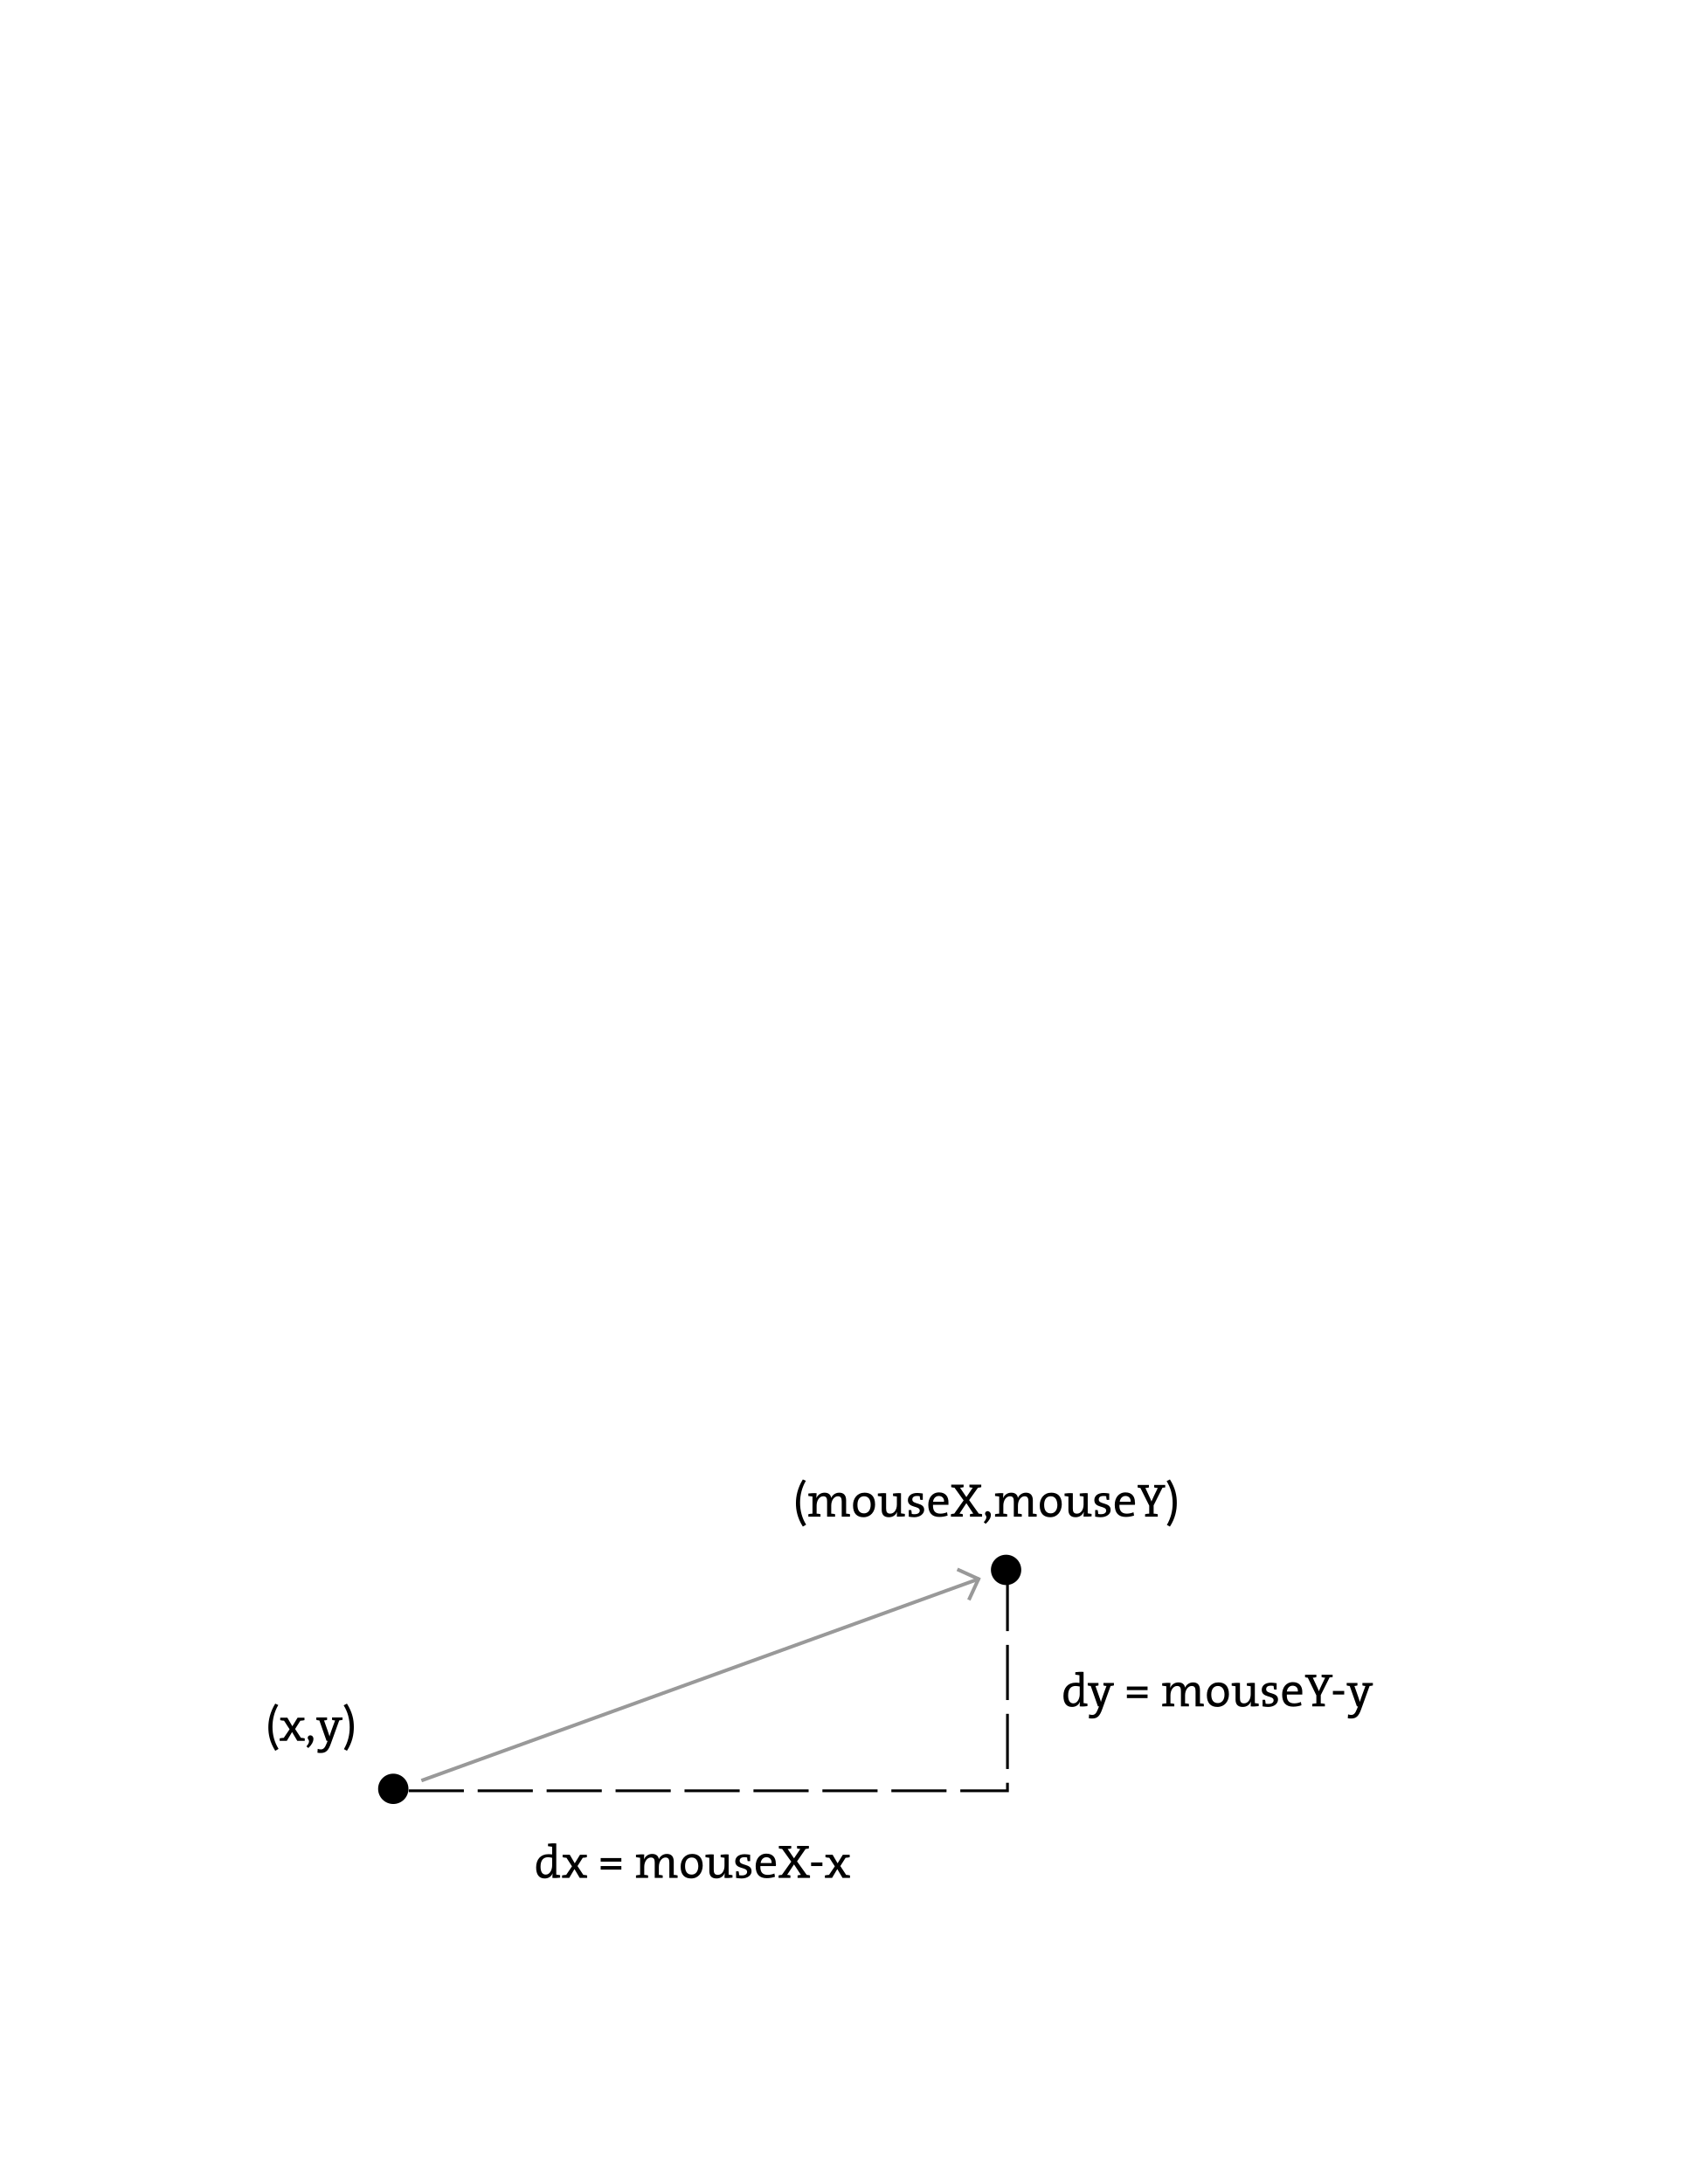
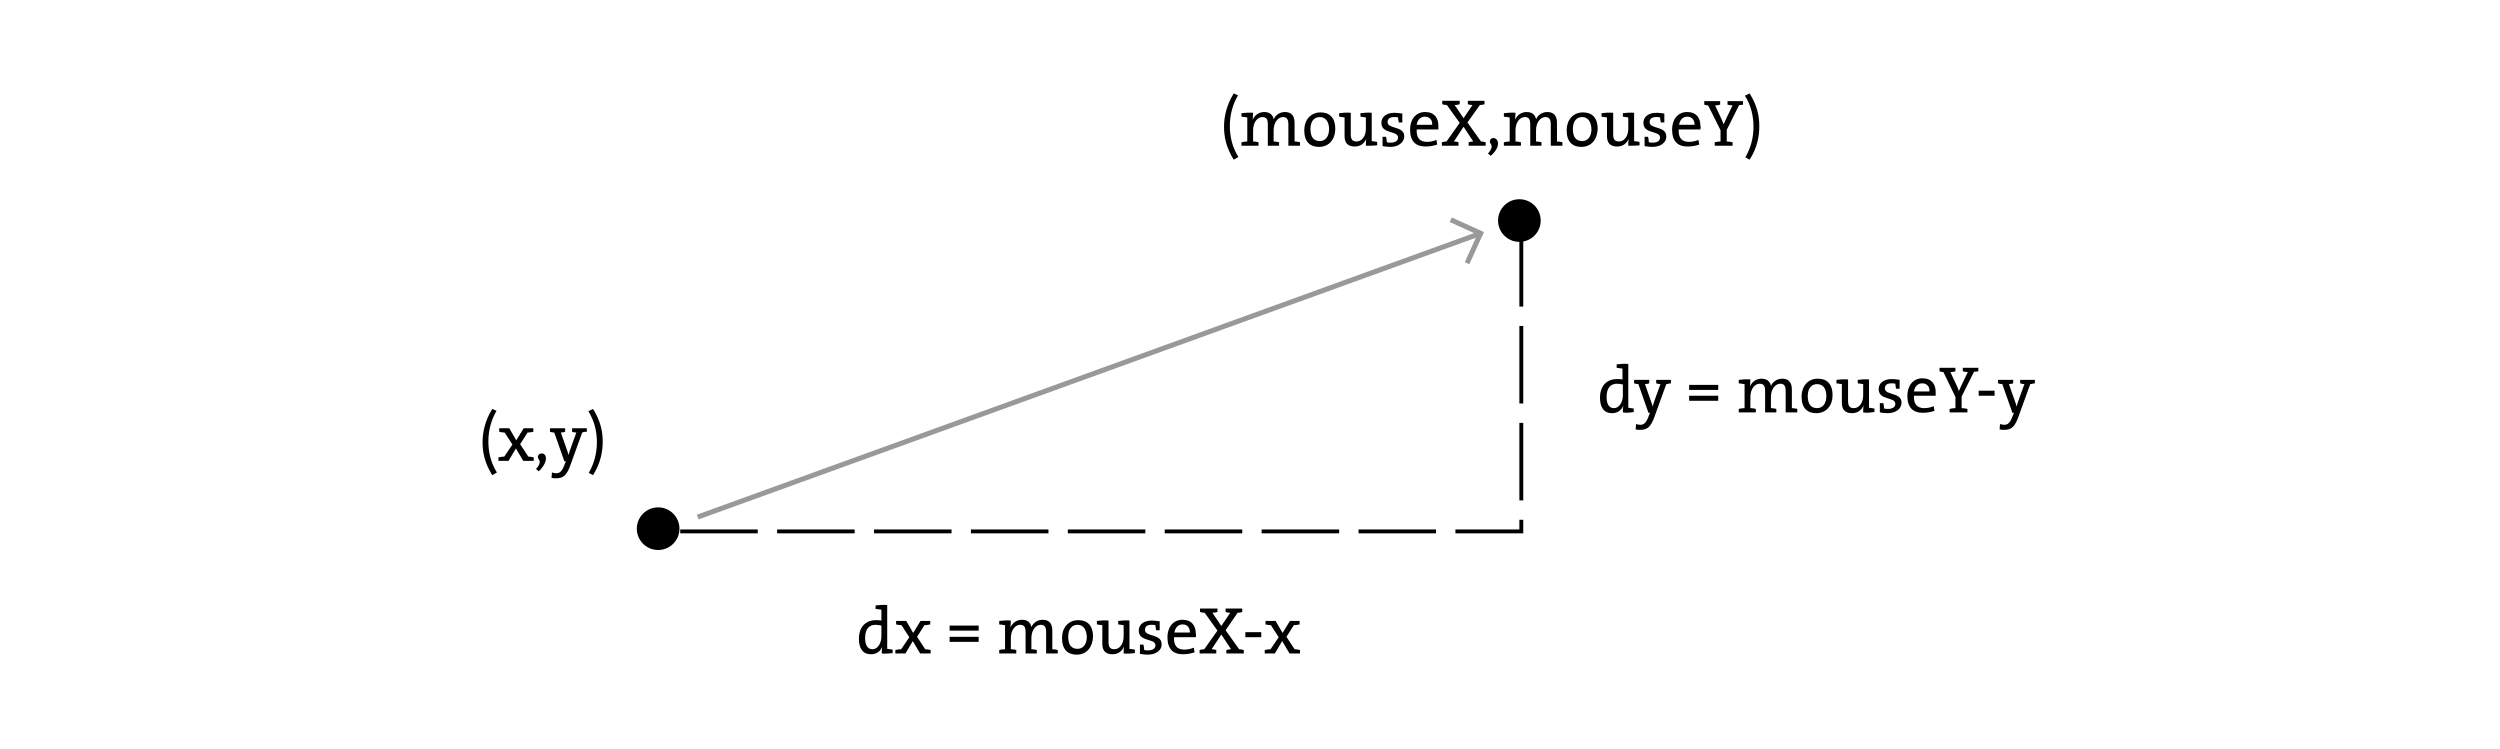
- <svg xmlns="http://www.w3.org/2000/svg" version="1.1" id="Layer_1" x="0px" y="0px" viewBox="0 0 612 792" enable-background="new 0 0 612 792" xml:space="preserve">
-   <line fill="none" stroke="#999999" stroke-width="1.3" x1="152.8" y1="645.7" x2="355.1" y2="572.5" />
-   <polyline fill="none" stroke="#999999" stroke-width="1.3" points="347.1,569.1 354.8,572.6 351.3,580.2 " />
-   <circle cx="142.6" cy="648.7" r="5.5" />
-   <circle cx="364.8" cy="569.3" r="5.5" />
+ <svg xmlns="http://www.w3.org/2000/svg" version="1.1" id="Layer_1" x="0px" y="0px" viewBox="-16.5 299.5 645 193" enable-background="new -16.5 299.5 645 193" xml:space="preserve">
+   <line fill="none" stroke="#999999" stroke-width="1.3" x1="163.5" y1="432.9" x2="365.8" y2="359.6" />
+   <polyline fill="none" stroke="#999999" stroke-width="1.3" points="357.8,356.2 365.5,359.7 362,367.4 " />
+   <circle cx="153.3" cy="435.9" r="5.5" />
+   <circle cx="375.5" cy="356.4" r="5.5" />
  <g enable-background="new    ">
-     <path d="M291.1,553.6c-2-3.2-2.5-6-2.5-8.5c0-2.5,0.6-5.5,2.5-8.6l1.1,0.5c-1.4,2.4-2.1,5.1-2.1,7.9c0,2.9,0.7,5.6,2.2,8   L291.1,553.6z" />
-     <path d="M305.2,550v-5.5c0-1.2-0.3-1.9-1.4-1.9c-1.2,0-2.4,1.3-2.4,3.4v2.9c0.5,0,1,0.1,1.4,0.2v0.9h-2.9v-5.5   c0-1.1-0.2-1.9-1.4-1.9c-1.3,0-2.4,1.4-2.4,3.4v2.9c0.5,0,1,0.1,1.4,0.2v0.9h-4.4v-0.9c0.4-0.1,1-0.2,1.5-0.2v-6.2   c-0.4-0.1-1-0.1-1.5-0.2v-0.9c0.9-0.1,2.1-0.2,3-0.1c0,0.5-0.1,1.3-0.1,1.8l0,0c0.5-1.2,1.6-2,3-2c1.8,0,2.3,1.2,2.4,1.9   c0.3-0.8,1.3-1.9,2.9-1.9c1.6,0,2.5,0.9,2.5,2.8v4.8c0.5,0,1,0.1,1.4,0.2v0.9H305.2z" />
-     <path d="M313.1,550.2c-2.3,0-3.8-1.3-3.8-4.3c0-2.6,1.6-4.6,4.2-4.6c2.2,0,3.8,1.2,3.8,4.3C317.3,548.2,315.7,550.2,313.1,550.2z    M313.3,542.6c-1.3,0-2.4,0.9-2.4,3.1c0,2,0.8,3.1,2.4,3.1c1.3,0,2.4-1,2.4-3.1C315.7,543.7,314.8,542.6,313.3,542.6z" />
-     <path d="M325.2,550c0-0.5,0-1.3,0.1-1.8h0c-0.5,1.2-1.5,2-3,2c-2,0-2.6-1.2-2.6-2.7v-4.8c-0.4-0.1-1-0.1-1.4-0.2v-0.9   c0.8-0.1,2-0.2,3-0.1v5.5c0,1.2,0.3,1.9,1.5,1.9c1.4,0,2.4-1.4,2.4-3.3v-2.9c-0.4-0.1-0.9-0.1-1.4-0.2v-0.9c0.8-0.1,2-0.2,2.9-0.1   v7.3c0.4,0.1,1,0.1,1.4,0.2v0.9C327.3,550,326.2,550,325.2,550z" />
-     <path d="M331.5,550.2c-0.7,0-1.4-0.1-2-0.2v-2.4h0.9c0.1,0.4,0.2,0.9,0.2,1.4c0.3,0.1,0.7,0.1,1,0.1c1.2,0,1.9-0.5,1.9-1.3   c0-1.9-4.3-0.8-4.3-3.8c0-1.5,1.2-2.6,3.4-2.6c0.6,0,1.3,0.1,2,0.2v2.3h-0.9c-0.1-0.4-0.2-0.9-0.2-1.3c-0.3-0.1-0.6-0.1-1-0.1   c-1.2,0-1.7,0.5-1.7,1.3c0,1.9,4.3,0.9,4.3,3.7C335.1,548.9,333.7,550.2,331.5,550.2z" />
-     <path d="M343.9,545.7h-5.6c-0.1,2.2,0.8,3.2,2.7,3.2c0.8,0,1.7-0.2,2.4-0.5l0.2,1.2c-0.9,0.3-1.9,0.5-3,0.5c-2.6,0-4-1.4-4-4.4   c0-2.5,1.4-4.5,3.9-4.5c2.4,0,3.4,1.6,3.4,3.5C343.9,545,343.9,545.3,343.9,545.7z M340.4,542.5c-1.1,0-1.9,0.8-2.1,2.1h4   C342.4,543.3,341.6,542.5,340.4,542.5z" />
-     <path d="M351.7,550v-0.9c0.4-0.1,0.8-0.2,1.2-0.2l-2.5-3.8l-2.5,3.8c0.4,0,0.9,0.1,1.2,0.2v0.9h-4.3v-0.9c0.4-0.1,0.8-0.2,1.2-0.2   l3.4-4.8l-3.3-4.6c-0.4,0-0.8-0.1-1.2-0.2v-0.9h4.5v0.9c-0.4,0.1-0.8,0.2-1.3,0.2l2.3,3.4l2.3-3.4c-0.4,0-0.9-0.1-1.2-0.2v-0.9h4.3   v0.9c-0.4,0.1-0.8,0.2-1.2,0.2l-3.2,4.5l3.5,4.9c0.4,0,0.8,0.1,1.2,0.2v0.9H351.7z" />
-     <path d="M357.4,552.6l-0.7-0.6c1.1-1.2,1.1-2,0.7-2.5c-0.5-0.6-0.1-1.5,0.7-1.5C359.5,548.1,360.1,550.2,357.4,552.6z" />
-     <path d="M372.9,550v-5.5c0-1.2-0.3-1.9-1.4-1.9c-1.2,0-2.4,1.3-2.4,3.4v2.9c0.5,0,1,0.1,1.4,0.2v0.9h-2.9v-5.5   c0-1.1-0.2-1.9-1.4-1.9c-1.3,0-2.4,1.4-2.4,3.4v2.9c0.5,0,1,0.1,1.4,0.2v0.9h-4.4v-0.9c0.4-0.1,1-0.2,1.5-0.2v-6.2   c-0.4-0.1-1-0.1-1.5-0.2v-0.9c0.9-0.1,2.1-0.2,3-0.1c0,0.5-0.1,1.3-0.1,1.8l0,0c0.5-1.2,1.6-2,3-2c1.8,0,2.3,1.2,2.4,1.9   c0.3-0.8,1.3-1.9,2.9-1.9c1.6,0,2.5,0.9,2.5,2.8v4.8c0.5,0,1,0.1,1.4,0.2v0.9H372.9z" />
-     <path d="M380.8,550.2c-2.3,0-3.8-1.3-3.8-4.3c0-2.6,1.6-4.6,4.2-4.6c2.2,0,3.8,1.2,3.8,4.3C384.9,548.2,383.4,550.2,380.8,550.2z    M381,542.6c-1.3,0-2.4,0.9-2.4,3.1c0,2,0.8,3.1,2.4,3.1c1.3,0,2.4-1,2.4-3.1C383.3,543.7,382.5,542.6,381,542.6z" />
-     <path d="M392.9,550c0-0.5,0-1.3,0.1-1.8h0c-0.5,1.2-1.5,2-3,2c-2,0-2.6-1.2-2.6-2.7v-4.8c-0.4-0.1-1-0.1-1.4-0.2v-0.9   c0.8-0.1,2-0.2,3-0.1v5.5c0,1.2,0.3,1.9,1.5,1.9c1.4,0,2.4-1.4,2.4-3.3v-2.9c-0.4-0.1-0.9-0.1-1.4-0.2v-0.9c0.8-0.1,2-0.2,2.9-0.1   v7.3c0.4,0.1,1,0.1,1.4,0.2v0.9C395,550,393.8,550,392.9,550z" />
-     <path d="M399.1,550.2c-0.7,0-1.4-0.1-2-0.2v-2.4h0.9c0.1,0.4,0.2,0.9,0.2,1.4c0.3,0.1,0.7,0.1,1,0.1c1.2,0,1.9-0.5,1.9-1.3   c0-1.9-4.3-0.8-4.3-3.8c0-1.5,1.2-2.6,3.4-2.6c0.6,0,1.3,0.1,2,0.2v2.3h-0.9c-0.1-0.4-0.2-0.9-0.2-1.3c-0.3-0.1-0.6-0.1-1-0.1   c-1.2,0-1.7,0.5-1.7,1.3c0,1.9,4.3,0.9,4.3,3.7C402.8,548.9,401.4,550.2,399.1,550.2z" />
-     <path d="M411.5,545.7h-5.6c-0.1,2.2,0.8,3.2,2.7,3.2c0.8,0,1.7-0.2,2.4-0.5l0.2,1.2c-0.9,0.3-1.9,0.5-3,0.5c-2.6,0-4-1.4-4-4.4   c0-2.5,1.4-4.5,3.9-4.5c2.4,0,3.4,1.6,3.4,3.5C411.6,545,411.6,545.3,411.5,545.7z M408.1,542.5c-1.1,0-1.9,0.8-2.1,2.1h4   C410,543.3,409.3,542.5,408.1,542.5z" />
-     <path d="M421.5,539.5l-3.2,6.4v3c0.5,0,1,0.1,1.5,0.2v0.9h-4.6v-0.9c0.4-0.1,1-0.2,1.5-0.2v-2.9l-3.2-6.4c-0.3,0-0.8-0.1-1-0.2   v-0.9h4.1v0.9c-0.4,0.1-0.8,0.2-1.3,0.2l1.4,3c0.3,0.6,0.6,1.3,0.8,1.9h0c0.3-0.7,0.6-1.4,0.9-2l1.4-2.9c-0.4,0-0.9-0.1-1.3-0.2   v-0.9h4v0.9C422.2,539.4,421.8,539.5,421.5,539.5z" />
-     <path d="M424.2,553.6l-1.1-0.6c1.4-2.4,2.1-5.1,2.1-7.9c0-2.9-0.7-5.6-2.2-8l1.2-0.6c2,3.2,2.5,5.9,2.5,8.5   C426.7,547.5,426.2,550.5,424.2,553.6z" />
+     <path d="M301.8,340.7c-2-3.2-2.5-6-2.5-8.5s0.6-5.5,2.5-8.6l1.1,0.5c-1.4,2.4-2.1,5.1-2.1,7.9c0,2.9,0.7,5.6,2.2,8L301.8,340.7z" />
+     <path d="M315.9,337.1v-5.5c0-1.2-0.3-1.9-1.4-1.9c-1.2,0-2.4,1.3-2.4,3.4v2.9c0.5,0,1,0.1,1.4,0.2v0.9h-2.9v-5.5   c0-1.1-0.2-1.9-1.4-1.9c-1.3,0-2.4,1.4-2.4,3.4v2.9c0.5,0,1,0.1,1.4,0.2v0.9h-4.4v-0.9c0.4-0.1,1-0.2,1.5-0.2v-6.2   c-0.4-0.1-1-0.1-1.5-0.2v-0.9c0.9-0.1,2.1-0.2,3-0.1c0,0.5-0.1,1.3-0.1,1.8l0,0c0.5-1.2,1.6-2,3-2c1.8,0,2.3,1.2,2.4,1.9   c0.3-0.8,1.3-1.9,2.9-1.9s2.5,0.9,2.5,2.8v4.8c0.5,0,1,0.1,1.4,0.2v0.9L315.9,337.1L315.9,337.1z" />
+     <path d="M323.8,337.4c-2.3,0-3.8-1.3-3.8-4.3c0-2.6,1.6-4.6,4.2-4.6c2.2,0,3.8,1.2,3.8,4.3C328,335.4,326.4,337.4,323.8,337.4z    M324,329.7c-1.3,0-2.4,0.9-2.4,3.1c0,2,0.8,3.1,2.4,3.1c1.3,0,2.4-1,2.4-3.1C326.4,330.9,325.5,329.7,324,329.7z" />
+     <path d="M335.9,337.1c0-0.5,0-1.3,0.1-1.8l0,0c-0.5,1.2-1.5,2-3,2c-2,0-2.6-1.2-2.6-2.7v-4.8c-0.4-0.1-1-0.1-1.4-0.2v-0.9   c0.8-0.1,2-0.2,3-0.1v5.5c0,1.2,0.3,1.9,1.5,1.9c1.4,0,2.4-1.4,2.4-3.3v-2.9c-0.4-0.1-0.9-0.1-1.4-0.2v-0.9c0.8-0.1,2-0.2,2.9-0.1   v7.3c0.4,0.1,1,0.1,1.4,0.2v0.9C338,337.1,336.9,337.1,335.9,337.1z" />
+     <path d="M342.2,337.4c-0.7,0-1.4-0.1-2-0.2v-2.4h0.9c0.1,0.4,0.2,0.9,0.2,1.4c0.3,0.1,0.7,0.1,1,0.1c1.2,0,1.9-0.5,1.9-1.3   c0-1.9-4.3-0.8-4.3-3.8c0-1.5,1.2-2.6,3.4-2.6c0.6,0,1.3,0.1,2,0.2v2.3h-0.9c-0.1-0.4-0.2-0.9-0.2-1.3c-0.3-0.1-0.6-0.1-1-0.1   c-1.2,0-1.7,0.5-1.7,1.3c0,1.9,4.3,0.9,4.3,3.7C345.8,336.1,344.4,337.4,342.2,337.4z" />
+     <path d="M354.6,332.9H349c-0.1,2.2,0.8,3.2,2.7,3.2c0.8,0,1.7-0.2,2.4-0.5l0.2,1.2c-0.9,0.3-1.9,0.5-3,0.5c-2.6,0-4-1.4-4-4.4   c0-2.5,1.4-4.5,3.9-4.5c2.4,0,3.4,1.6,3.4,3.5C354.6,332.1,354.6,332.4,354.6,332.9z M351.1,329.6c-1.1,0-1.9,0.8-2.1,2.1h4   C353.1,330.4,352.3,329.6,351.1,329.6z" />
+     <path d="M362.4,337.1v-0.9c0.4-0.1,0.8-0.2,1.2-0.2l-2.5-3.8l-2.5,3.8c0.4,0,0.9,0.1,1.2,0.2v0.9h-4.3v-0.9   c0.4-0.1,0.8-0.2,1.2-0.2l3.4-4.8l-3.3-4.6c-0.4,0-0.8-0.1-1.2-0.2v-0.9h4.5v0.9c-0.4,0.1-0.8,0.2-1.3,0.2l2.3,3.4l2.3-3.4   c-0.4,0-0.9-0.1-1.2-0.2v-0.9h4.3v0.9c-0.4,0.1-0.8,0.2-1.2,0.2l-3.2,4.5l3.5,4.9c0.4,0,0.8,0.1,1.2,0.2v0.9L362.4,337.1   L362.4,337.1z" />
+     <path d="M368.1,339.7l-0.7-0.6c1.1-1.2,1.1-2,0.7-2.5c-0.5-0.6-0.1-1.5,0.7-1.5C370.2,335.2,370.8,337.4,368.1,339.7z" />
+     <path d="M383.6,337.1v-5.5c0-1.2-0.3-1.9-1.4-1.9c-1.2,0-2.4,1.3-2.4,3.4v2.9c0.5,0,1,0.1,1.4,0.2v0.9h-2.9v-5.5   c0-1.1-0.2-1.9-1.4-1.9c-1.3,0-2.4,1.4-2.4,3.4v2.9c0.5,0,1,0.1,1.4,0.2v0.9h-4.4v-0.9c0.4-0.1,1-0.2,1.5-0.2v-6.2   c-0.4-0.1-1-0.1-1.5-0.2v-0.9c0.9-0.1,2.1-0.2,3-0.1c0,0.5-0.1,1.3-0.1,1.8l0,0c0.5-1.2,1.6-2,3-2c1.8,0,2.3,1.2,2.4,1.9   c0.3-0.8,1.3-1.9,2.9-1.9s2.5,0.9,2.5,2.8v4.8c0.5,0,1,0.1,1.4,0.2v0.9L383.6,337.1L383.6,337.1z" />
+     <path d="M391.5,337.4c-2.3,0-3.8-1.3-3.8-4.3c0-2.6,1.6-4.6,4.2-4.6c2.2,0,3.8,1.2,3.8,4.3C395.6,335.4,394.1,337.4,391.5,337.4z    M391.7,329.7c-1.3,0-2.4,0.9-2.4,3.1c0,2,0.8,3.1,2.4,3.1c1.3,0,2.4-1,2.4-3.1C394,330.9,393.2,329.7,391.7,329.7z" />
+     <path d="M403.6,337.1c0-0.5,0-1.3,0.1-1.8l0,0c-0.5,1.2-1.5,2-3,2c-2,0-2.6-1.2-2.6-2.7v-4.8c-0.4-0.1-1-0.1-1.4-0.2v-0.9   c0.8-0.1,2-0.2,3-0.1v5.5c0,1.2,0.3,1.9,1.5,1.9c1.4,0,2.4-1.4,2.4-3.3v-2.9c-0.4-0.1-0.9-0.1-1.4-0.2v-0.9c0.8-0.1,2-0.2,2.9-0.1   v7.3c0.4,0.1,1,0.1,1.4,0.2v0.9C405.7,337.1,404.5,337.1,403.6,337.1z" />
+     <path d="M409.8,337.4c-0.7,0-1.4-0.1-2-0.2v-2.4h0.9c0.1,0.4,0.2,0.9,0.2,1.4c0.3,0.1,0.7,0.1,1,0.1c1.2,0,1.9-0.5,1.9-1.3   c0-1.9-4.3-0.8-4.3-3.8c0-1.5,1.2-2.6,3.4-2.6c0.6,0,1.3,0.1,2,0.2v2.3H412c-0.1-0.4-0.2-0.9-0.2-1.3c-0.3-0.1-0.6-0.1-1-0.1   c-1.2,0-1.7,0.5-1.7,1.3c0,1.9,4.3,0.9,4.3,3.7C413.5,336.1,412.1,337.4,409.8,337.4z" />
+     <path d="M422.2,332.9h-5.6c-0.1,2.2,0.8,3.2,2.7,3.2c0.8,0,1.7-0.2,2.4-0.5l0.2,1.2c-0.9,0.3-1.9,0.5-3,0.5c-2.6,0-4-1.4-4-4.4   c0-2.5,1.4-4.5,3.9-4.5c2.4,0,3.4,1.6,3.4,3.5C422.3,332.1,422.3,332.4,422.2,332.9z M418.8,329.6c-1.1,0-1.9,0.8-2.1,2.1h4   C420.7,330.4,420,329.6,418.8,329.6z" />
+     <path d="M432.2,326.6l-3.2,6.4v3c0.5,0,1,0.1,1.5,0.2v0.9h-4.6v-0.9c0.4-0.1,1-0.2,1.5-0.2v-2.9l-3.2-6.4c-0.3,0-0.8-0.1-1-0.2   v-0.9h4.1v0.9c-0.4,0.1-0.8,0.2-1.3,0.2l1.4,3c0.3,0.6,0.6,1.3,0.8,1.9l0,0c0.3-0.7,0.6-1.4,0.9-2l1.4-2.9c-0.4,0-0.9-0.1-1.3-0.2   v-0.9h4v0.9C432.9,326.6,432.5,326.6,432.2,326.6z" />
+     <path d="M434.9,340.7l-1.1-0.6c1.4-2.4,2.1-5.1,2.1-7.9c0-2.9-0.7-5.6-2.2-8l1.2-0.6c2,3.2,2.5,5.9,2.5,8.5   C437.4,334.6,436.9,337.6,434.9,340.7z" />
  </g>
  <g enable-background="new    ">
-     <path d="M99.8,634.9c-2-3.2-2.5-6-2.5-8.5c0-2.5,0.6-5.5,2.5-8.6l1.1,0.5c-1.4,2.4-2.1,5.1-2.1,7.9c0,2.9,0.7,5.6,2.2,8L99.8,634.9   z" />
-     <path d="M107.8,631.3l-1.9-3.2l-1.9,3.2h-2.6v-0.9c0.5-0.1,1-0.2,1.5-0.2l2.1-3.1l-2-3.1c-0.5,0-1-0.1-1.4-0.2v-0.9h2.6l1.8,3.1   l1.9-3.1h2.5v0.9c-0.5,0.1-1,0.2-1.5,0.2l-1.9,3l2.1,3.2c0.5,0,0.9,0.1,1.4,0.2v0.9H107.8z" />
-     <path d="M111.8,633.9l-0.7-0.6c1.1-1.2,1.1-2,0.7-2.5c-0.5-0.6-0.1-1.5,0.7-1.5C113.9,629.3,114.4,631.5,111.8,633.9z" />
-     <path d="M123,623.9l-3,8.3c-0.9,2.6-1.8,3.5-3.7,3.5c-0.3,0-0.8,0-1.2-0.1l0.1-1.4c0.4,0.1,0.7,0.2,1.1,0.2c0.9,0,1.5-0.5,2.1-2.1   l0.4-1h-0.4l-2.6-7.4c-0.4,0-0.8-0.1-1.1-0.2v-0.9h3.9v0.9c-0.3,0.1-0.7,0.2-1.1,0.2l1.3,3.7c0.3,0.8,0.5,1.4,0.7,2.1h0   c0.1-0.6,0.5-1.6,0.8-2.5l1.2-3.3c-0.4,0-0.8-0.1-1.1-0.2v-0.9h3.8v0.9C123.8,623.8,123.4,623.8,123,623.9z" />
-     <path d="M125.8,634.9l-1.1-0.6c1.4-2.4,2.1-5.1,2.1-7.9c0-2.9-0.7-5.6-2.2-8l1.2-0.6c2,3.2,2.5,5.9,2.5,8.5   C128.3,628.8,127.8,631.8,125.8,634.9z" />
+     <path d="M110.5,422.1c-2-3.2-2.5-6-2.5-8.5s0.6-5.5,2.5-8.6l1.1,0.5c-1.4,2.4-2.1,5.1-2.1,7.9c0,2.9,0.7,5.6,2.2,8L110.5,422.1z" />
+     <path d="M118.5,418.4l-1.9-3.2l-1.9,3.2h-2.6v-0.9c0.5-0.1,1-0.2,1.5-0.2l2.1-3.1l-2-3.1c-0.5,0-1-0.1-1.4-0.2V410h2.6l1.8,3.1   l1.9-3.1h2.5v0.9c-0.5,0.1-1,0.2-1.5,0.2l-1.9,3l2.1,3.2c0.5,0,0.9,0.1,1.4,0.2v0.9L118.5,418.4L118.5,418.4z" />
+     <path d="M122.5,421.1l-0.7-0.6c1.1-1.2,1.1-2,0.7-2.5c-0.5-0.6-0.1-1.5,0.7-1.5C124.6,416.4,125.1,418.6,122.5,421.1z" />
+     <path d="M133.7,411.1l-3,8.3c-0.9,2.6-1.8,3.5-3.7,3.5c-0.3,0-0.8,0-1.2-0.1l0.1-1.4c0.4,0.1,0.7,0.2,1.1,0.2   c0.9,0,1.5-0.5,2.1-2.1l0.4-1h-0.4l-2.6-7.4c-0.4,0-0.8-0.1-1.1-0.2v-0.9h3.9v0.9c-0.3,0.1-0.7,0.2-1.1,0.2l1.3,3.7   c0.3,0.8,0.5,1.4,0.7,2.1l0,0c0.1-0.6,0.5-1.6,0.8-2.5l1.2-3.3c-0.4,0-0.8-0.1-1.1-0.2v-0.9h3.8v0.9   C134.5,410.9,134.1,410.9,133.7,411.1z" />
+     <path d="M136.5,422.1l-1.1-0.6c1.4-2.4,2.1-5.1,2.1-7.9c0-2.9-0.7-5.6-2.2-8l1.2-0.6c2,3.2,2.5,5.9,2.5,8.5   C139,415.9,138.5,418.9,136.5,422.1z" />
  </g>
  <g enable-background="new    ">
-     <path d="M391.5,618.8c0-0.5,0-1.2,0.1-1.7l0,0c-0.5,1.2-1.5,1.9-2.9,1.9c-2.1,0-3.1-1.5-3.1-4c0-3,1.7-4.8,4.4-4.8   c0.5,0,0.9,0,1.4,0.1v-2.8c-0.4-0.1-1-0.1-1.5-0.2v-0.9c0.9-0.1,2-0.2,3-0.1v11.3c0.4,0.1,1,0.1,1.4,0.2v0.9   C393.7,618.8,392.5,618.9,391.5,618.8z M391.5,611.6c-0.5-0.1-1-0.2-1.5-0.2c-1.6,0-2.7,1-2.7,3.4c0,1.8,0.6,2.9,1.9,2.9   c1.5,0,2.3-1.8,2.3-3.3V611.6z" />
-     <path d="M402.7,611.4l-3,8.3c-0.9,2.6-1.8,3.5-3.7,3.5c-0.3,0-0.8,0-1.2-0.1l0.1-1.4c0.4,0.1,0.7,0.2,1.1,0.2   c0.9,0,1.5-0.5,2.1-2.1l0.4-1h-0.4l-2.6-7.4c-0.4,0-0.8-0.1-1.1-0.2v-0.9h3.9v0.9c-0.3,0.1-0.7,0.2-1.1,0.2l1.3,3.7   c0.3,0.8,0.5,1.4,0.7,2.1h0c0.1-0.6,0.5-1.6,0.8-2.5l1.2-3.3c-0.4,0-0.8-0.1-1.1-0.2v-0.9h3.8v0.9   C403.4,611.3,403.1,611.4,402.7,611.4z" />
-     <path d="M408.6,612.9v-1.3h7.5v1.3H408.6z M408.6,615.8v-1.3h7.5v1.3H408.6z" />
-     <path d="M433.5,618.8v-5.5c0-1.2-0.3-1.9-1.4-1.9c-1.2,0-2.4,1.3-2.4,3.4v2.9c0.5,0,1,0.1,1.4,0.2v0.9h-2.9v-5.5   c0-1.1-0.2-1.9-1.4-1.9c-1.3,0-2.4,1.4-2.4,3.4v2.9c0.5,0,1,0.1,1.4,0.2v0.9h-4.4v-0.9c0.4-0.1,1-0.2,1.5-0.2v-6.2   c-0.4-0.1-1-0.1-1.5-0.2v-0.9c0.9-0.1,2.1-0.2,3-0.1c0,0.5-0.1,1.3-0.1,1.8l0,0c0.5-1.2,1.6-2,3-2c1.8,0,2.3,1.2,2.4,1.9   c0.3-0.8,1.3-1.9,2.9-1.9c1.6,0,2.5,0.9,2.5,2.8v4.8c0.5,0,1,0.1,1.4,0.2v0.9H433.5z" />
-     <path d="M441.4,619c-2.3,0-3.8-1.3-3.8-4.3c0-2.6,1.6-4.6,4.2-4.6c2.2,0,3.8,1.2,3.8,4.3C445.6,617,444,619,441.4,619z    M441.6,611.4c-1.3,0-2.4,0.9-2.4,3.1c0,2,0.8,3.1,2.4,3.1c1.3,0,2.4-1,2.4-3.1C444,612.6,443.1,611.4,441.6,611.4z" />
-     <path d="M453.5,618.8c0-0.5,0-1.3,0.1-1.8h0c-0.5,1.2-1.5,2-3,2c-2,0-2.6-1.2-2.6-2.7v-4.8c-0.4-0.1-1-0.1-1.4-0.2v-0.9   c0.8-0.1,2-0.2,3-0.1v5.5c0,1.2,0.3,1.9,1.5,1.9c1.4,0,2.4-1.4,2.4-3.3v-2.9c-0.4-0.1-0.9-0.1-1.4-0.2v-0.9c0.8-0.1,2-0.2,2.9-0.1   v7.3c0.4,0.1,1,0.1,1.4,0.2v0.9C455.6,618.8,454.4,618.9,453.5,618.8z" />
-     <path d="M459.8,619c-0.7,0-1.4-0.1-2-0.2v-2.4h0.9c0.1,0.4,0.2,0.9,0.2,1.4c0.3,0.1,0.7,0.1,1,0.1c1.2,0,1.9-0.5,1.9-1.3   c0-1.9-4.3-0.8-4.3-3.8c0-1.5,1.2-2.6,3.4-2.6c0.6,0,1.3,0.1,2,0.2v2.3H462c-0.1-0.4-0.2-0.9-0.2-1.3c-0.3-0.1-0.6-0.1-1-0.1   c-1.2,0-1.7,0.5-1.7,1.3c0,1.9,4.3,0.9,4.3,3.7C463.4,617.8,462,619,459.8,619z" />
-     <path d="M472.2,614.5h-5.6c-0.1,2.2,0.8,3.2,2.7,3.2c0.8,0,1.7-0.2,2.4-0.5l0.2,1.2c-0.9,0.3-1.9,0.5-3,0.5c-2.6,0-4-1.4-4-4.4   c0-2.5,1.4-4.5,3.9-4.5c2.4,0,3.4,1.6,3.4,3.5C472.2,613.9,472.2,614.2,472.2,614.5z M468.7,611.3c-1.1,0-1.9,0.8-2.1,2.1h4   C470.7,612.1,469.9,611.3,468.7,611.3z" />
-     <path d="M482.1,608.3l-3.2,6.4v3c0.5,0,1,0.1,1.5,0.2v0.9h-4.6v-0.9c0.4-0.1,1-0.2,1.5-0.2v-2.9l-3.1-6.4c-0.3,0-0.8-0.1-1-0.2   v-0.9h4.1v0.9c-0.4,0.1-0.8,0.2-1.3,0.2l1.4,3c0.3,0.6,0.6,1.3,0.8,1.9h0c0.3-0.7,0.6-1.4,0.9-2l1.4-2.9c-0.4,0-0.9-0.1-1.3-0.2   v-0.9h4v0.9C482.8,608.2,482.4,608.3,482.1,608.3z" />
-     <path d="M483.3,614.5v-1.3h4.1v1.3H483.3z" />
-     <path d="M496.6,611.4l-3,8.3c-0.9,2.6-1.8,3.5-3.7,3.5c-0.3,0-0.8,0-1.2-0.1l0.1-1.4c0.4,0.1,0.7,0.2,1.1,0.2   c0.9,0,1.5-0.5,2.1-2.1l0.4-1H492l-2.6-7.4c-0.4,0-0.8-0.1-1.1-0.2v-0.9h3.9v0.9c-0.3,0.1-0.7,0.2-1.1,0.2l1.3,3.7   c0.3,0.8,0.5,1.4,0.7,2.1h0c0.1-0.6,0.5-1.6,0.8-2.5l1.2-3.3c-0.4,0-0.8-0.1-1.1-0.2v-0.9h3.8v0.9   C497.4,611.3,497,611.4,496.6,611.4z" />
+     <path d="M402.2,405.9c0-0.5,0-1.2,0.1-1.7l0,0c-0.5,1.2-1.5,1.9-2.9,1.9c-2.1,0-3.1-1.5-3.1-4c0-3,1.7-4.8,4.4-4.8   c0.5,0,0.9,0,1.4,0.1v-2.8c-0.4-0.1-1-0.1-1.5-0.2v-0.9c0.9-0.1,2-0.2,3-0.1v11.3c0.4,0.1,1,0.1,1.4,0.2v0.9   C404.4,405.9,403.2,406.1,402.2,405.9z M402.2,398.7c-0.5-0.1-1-0.2-1.5-0.2c-1.6,0-2.7,1-2.7,3.4c0,1.8,0.6,2.9,1.9,2.9   c1.5,0,2.3-1.8,2.3-3.3L402.2,398.7L402.2,398.7z" />
+     <path d="M413.4,398.6l-3,8.3c-0.9,2.6-1.8,3.5-3.7,3.5c-0.3,0-0.8,0-1.2-0.1l0.1-1.4c0.4,0.1,0.7,0.2,1.1,0.2   c0.9,0,1.5-0.5,2.1-2.1l0.4-1h-0.4l-2.6-7.4c-0.4,0-0.8-0.1-1.1-0.2v-0.9h3.9v0.9c-0.3,0.1-0.7,0.2-1.1,0.2l1.3,3.7   c0.3,0.8,0.5,1.4,0.7,2.1l0,0c0.1-0.6,0.5-1.6,0.8-2.5l1.2-3.3c-0.4,0-0.8-0.1-1.1-0.2v-0.9h3.8v0.9   C414.1,398.4,413.8,398.6,413.4,398.6z" />
+     <path d="M419.3,400.1v-1.3h7.5v1.3H419.3z M419.3,402.9v-1.3h7.5v1.3H419.3z" />
+     <path d="M444.2,405.9v-5.5c0-1.2-0.3-1.9-1.4-1.9c-1.2,0-2.4,1.3-2.4,3.4v2.9c0.5,0,1,0.1,1.4,0.2v0.9h-2.9v-5.5   c0-1.1-0.2-1.9-1.4-1.9c-1.3,0-2.4,1.4-2.4,3.4v2.9c0.5,0,1,0.1,1.4,0.2v0.9h-4.4v-0.9c0.4-0.1,1-0.2,1.5-0.2v-6.2   c-0.4-0.1-1-0.1-1.5-0.2v-0.9c0.9-0.1,2.1-0.2,3-0.1c0,0.5-0.1,1.3-0.1,1.8l0,0c0.5-1.2,1.6-2,3-2c1.8,0,2.3,1.2,2.4,1.9   c0.3-0.8,1.3-1.9,2.9-1.9s2.5,0.9,2.5,2.8v4.8c0.5,0,1,0.1,1.4,0.2v0.9L444.2,405.9L444.2,405.9z" />
+     <path d="M452.1,406.1c-2.3,0-3.8-1.3-3.8-4.3c0-2.6,1.6-4.6,4.2-4.6c2.2,0,3.8,1.2,3.8,4.3C456.3,404.1,454.7,406.1,452.1,406.1z    M452.3,398.6c-1.3,0-2.4,0.9-2.4,3.1c0,2,0.8,3.1,2.4,3.1c1.3,0,2.4-1,2.4-3.1C454.7,399.7,453.8,398.6,452.3,398.6z" />
+     <path d="M464.2,405.9c0-0.5,0-1.3,0.1-1.8l0,0c-0.5,1.2-1.5,2-3,2c-2,0-2.6-1.2-2.6-2.7v-4.8c-0.4-0.1-1-0.1-1.4-0.2v-0.9   c0.8-0.1,2-0.2,3-0.1v5.5c0,1.2,0.3,1.9,1.5,1.9c1.4,0,2.4-1.4,2.4-3.3v-2.9c-0.4-0.1-0.9-0.1-1.4-0.2v-0.9c0.8-0.1,2-0.2,2.9-0.1   v7.3c0.4,0.1,1,0.1,1.4,0.2v0.9C466.3,405.9,465.1,406.1,464.2,405.9z" />
+     <path d="M470.5,406.1c-0.7,0-1.4-0.1-2-0.2v-2.4h0.9c0.1,0.4,0.2,0.9,0.2,1.4c0.3,0.1,0.7,0.1,1,0.1c1.2,0,1.9-0.5,1.9-1.3   c0-1.9-4.3-0.8-4.3-3.8c0-1.5,1.2-2.6,3.4-2.6c0.6,0,1.3,0.1,2,0.2v2.3h-0.9c-0.1-0.4-0.2-0.9-0.2-1.3c-0.3-0.1-0.6-0.1-1-0.1   c-1.2,0-1.7,0.5-1.7,1.3c0,1.9,4.3,0.9,4.3,3.7C474.1,404.9,472.7,406.1,470.5,406.1z" />
+     <path d="M482.9,401.6h-5.6c-0.1,2.2,0.8,3.2,2.7,3.2c0.8,0,1.7-0.2,2.4-0.5l0.2,1.2c-0.9,0.3-1.9,0.5-3,0.5c-2.6,0-4-1.4-4-4.4   c0-2.5,1.4-4.5,3.9-4.5c2.4,0,3.4,1.6,3.4,3.5C482.9,401.1,482.9,401.4,482.9,401.6z M479.4,398.4c-1.1,0-1.9,0.8-2.1,2.1h4   C481.4,399.2,480.6,398.4,479.4,398.4z" />
+     <path d="M492.8,395.4l-3.2,6.4v3c0.5,0,1,0.1,1.5,0.2v0.9h-4.6v-0.9c0.4-0.1,1-0.2,1.5-0.2v-2.9l-3.1-6.4c-0.3,0-0.8-0.1-1-0.2   v-0.9h4.1v0.9c-0.4,0.1-0.8,0.2-1.3,0.2l1.4,3c0.3,0.6,0.6,1.3,0.8,1.9l0,0c0.3-0.7,0.6-1.4,0.9-2l1.4-2.9c-0.4,0-0.9-0.1-1.3-0.2   v-0.9h4v0.9C493.5,395.4,493.1,395.4,492.8,395.4z" />
+     <path d="M494,401.6v-1.3h4.1v1.3H494z" />
+     <path d="M507.3,398.6l-3,8.3c-0.9,2.6-1.8,3.5-3.7,3.5c-0.3,0-0.8,0-1.2-0.1l0.1-1.4c0.4,0.1,0.7,0.2,1.1,0.2   c0.9,0,1.5-0.5,2.1-2.1l0.4-1h-0.4l-2.6-7.4c-0.4,0-0.8-0.1-1.1-0.2v-0.9h3.9v0.9c-0.3,0.1-0.7,0.2-1.1,0.2l1.3,3.7   c0.3,0.8,0.5,1.4,0.7,2.1l0,0c0.1-0.6,0.5-1.6,0.8-2.5l1.2-3.3c-0.4,0-0.8-0.1-1.1-0.2v-0.9h3.8v0.9   C508.1,398.4,507.7,398.6,507.3,398.6z" />
  </g>
  <g enable-background="new    ">
-     <path d="M200.3,681c0-0.5,0-1.2,0.1-1.7l0,0c-0.5,1.2-1.5,1.9-2.9,1.9c-2.1,0-3.1-1.5-3.1-4c0-3,1.7-4.8,4.4-4.8   c0.5,0,0.9,0,1.4,0.1v-2.8c-0.4-0.1-1-0.1-1.5-0.2v-0.9c0.9-0.1,2-0.2,3-0.1v11.3c0.4,0.1,1,0.1,1.4,0.2v0.9   C202.4,681,201.2,681.1,200.3,681z M200.2,673.7c-0.5-0.1-1-0.2-1.5-0.2c-1.6,0-2.7,1-2.7,3.4c0,1.8,0.6,2.9,1.9,2.9   c1.5,0,2.3-1.8,2.3-3.3V673.7z" />
-     <path d="M210.2,681l-1.9-3.2l-1.9,3.2h-2.6v-0.9c0.5-0.1,1-0.2,1.5-0.2l2.1-3.1l-2-3.1c-0.5,0-1-0.1-1.4-0.2v-0.9h2.6l1.8,3.1   l1.9-3.1h2.5v0.9c-0.5,0.1-1,0.2-1.5,0.2l-1.9,3l2.1,3.2c0.5,0,0.9,0.1,1.4,0.2v0.9H210.2z" />
-     <path d="M217.8,675.1v-1.3h7.5v1.3H217.8z M217.8,678v-1.3h7.5v1.3H217.8z" />
-     <path d="M242.7,681v-5.5c0-1.2-0.3-1.9-1.4-1.9c-1.2,0-2.4,1.3-2.4,3.4v2.9c0.5,0,1,0.1,1.4,0.2v0.9h-2.9v-5.5   c0-1.1-0.2-1.9-1.4-1.9c-1.3,0-2.4,1.4-2.4,3.4v2.9c0.5,0,1,0.1,1.4,0.2v0.9h-4.4v-0.9c0.4-0.1,1-0.2,1.5-0.2v-6.2   c-0.4-0.1-1-0.1-1.5-0.2v-0.9c0.9-0.1,2.1-0.2,3-0.1c0,0.5-0.1,1.3-0.1,1.8l0,0c0.5-1.2,1.6-2,3-2c1.8,0,2.3,1.2,2.4,1.9   c0.3-0.8,1.3-1.9,2.9-1.9c1.6,0,2.5,0.9,2.5,2.8v4.8c0.5,0,1,0.1,1.4,0.2v0.9H242.7z" />
-     <path d="M250.6,681.2c-2.3,0-3.8-1.3-3.8-4.3c0-2.6,1.6-4.6,4.2-4.6c2.2,0,3.8,1.2,3.8,4.3C254.7,679.2,253.2,681.2,250.6,681.2z    M250.8,673.6c-1.3,0-2.4,0.9-2.4,3.1c0,2,0.8,3.1,2.4,3.1c1.3,0,2.4-1,2.4-3.1C253.1,674.7,252.3,673.6,250.8,673.6z" />
-     <path d="M262.7,681c0-0.5,0-1.3,0.1-1.8h0c-0.5,1.2-1.5,2-3,2c-2,0-2.6-1.2-2.6-2.7v-4.8c-0.4-0.1-1-0.1-1.4-0.2v-0.9   c0.8-0.1,2-0.2,3-0.1v5.5c0,1.2,0.3,1.9,1.5,1.9c1.4,0,2.4-1.4,2.4-3.3v-2.9c-0.4-0.1-0.9-0.1-1.4-0.2v-0.9c0.8-0.1,2-0.2,2.9-0.1   v7.3c0.4,0.1,1,0.1,1.4,0.2v0.9C264.8,681,263.6,681.1,262.7,681z" />
-     <path d="M268.9,681.2c-0.7,0-1.4-0.1-2-0.2v-2.4h0.9c0.1,0.4,0.2,0.9,0.2,1.4c0.3,0.1,0.7,0.1,1,0.1c1.2,0,1.9-0.5,1.9-1.3   c0-1.9-4.3-0.8-4.3-3.8c0-1.5,1.2-2.6,3.4-2.6c0.6,0,1.3,0.1,2,0.2v2.3h-0.9c-0.1-0.4-0.2-0.9-0.2-1.3c-0.3-0.1-0.6-0.1-1-0.1   c-1.2,0-1.7,0.5-1.7,1.3c0,1.9,4.3,0.9,4.3,3.7C272.6,679.9,271.2,681.2,268.9,681.2z" />
-     <path d="M281.3,676.7h-5.6c-0.1,2.2,0.8,3.2,2.7,3.2c0.8,0,1.7-0.2,2.4-0.5l0.2,1.2c-0.9,0.3-1.9,0.5-3,0.5c-2.6,0-4-1.4-4-4.4   c0-2.5,1.4-4.5,3.9-4.5c2.4,0,3.4,1.6,3.4,3.5C281.4,676,281.4,676.4,281.3,676.7z M277.9,673.5c-1.1,0-1.9,0.8-2.1,2.1h4   C279.8,674.3,279.1,673.5,277.9,673.5z" />
-     <path d="M289.2,681v-0.9c0.4-0.1,0.8-0.2,1.2-0.2l-2.5-3.8l-2.5,3.8c0.4,0,0.9,0.1,1.2,0.2v0.9h-4.3v-0.9c0.4-0.1,0.8-0.2,1.2-0.2   l3.4-4.8l-3.3-4.6c-0.4,0-0.8-0.1-1.2-0.2v-0.9h4.5v0.9c-0.4,0.1-0.8,0.2-1.3,0.2l2.3,3.4l2.3-3.4c-0.4,0-0.9-0.1-1.2-0.2v-0.9h4.3   v0.9c-0.4,0.1-0.8,0.2-1.2,0.2L289,675l3.5,4.9c0.4,0,0.8,0.1,1.2,0.2v0.9H289.2z" />
-     <path d="M294.1,676.7v-1.3h4.1v1.3H294.1z" />
-     <path d="M305.5,681l-1.9-3.2l-1.9,3.2h-2.6v-0.9c0.5-0.1,1-0.2,1.5-0.2l2.1-3.1l-2-3.1c-0.5,0-1-0.1-1.4-0.2v-0.9h2.6l1.8,3.1   l1.9-3.1h2.5v0.9c-0.5,0.1-1,0.2-1.5,0.2l-1.9,3l2.1,3.2c0.5,0,0.9,0.1,1.4,0.2v0.9H305.5z" />
+     <path d="M211,468.1c0-0.5,0-1.2,0.1-1.7l0,0c-0.5,1.2-1.5,1.9-2.9,1.9c-2.1,0-3.1-1.5-3.1-4c0-3,1.7-4.8,4.4-4.8   c0.5,0,0.9,0,1.4,0.1v-2.8c-0.4-0.1-1-0.1-1.5-0.2v-0.9c0.9-0.1,2-0.2,3-0.1v11.3c0.4,0.1,1,0.1,1.4,0.2v0.9   C213.1,468.1,211.9,468.2,211,468.1z M210.9,460.9c-0.5-0.1-1-0.2-1.5-0.2c-1.6,0-2.7,1-2.7,3.4c0,1.8,0.6,2.9,1.9,2.9   c1.5,0,2.3-1.8,2.3-3.3V460.9z" />
+     <path d="M220.9,468.1l-1.9-3.2l-1.9,3.2h-2.6v-0.9c0.5-0.1,1-0.2,1.5-0.2l2.1-3.1l-2-3.1c-0.5,0-1-0.1-1.4-0.2v-0.9h2.6l1.8,3.1   l1.9-3.1h2.5v0.9c-0.5,0.1-1,0.2-1.5,0.2l-1.9,3l2.1,3.2c0.5,0,0.9,0.1,1.4,0.2v0.9L220.9,468.1L220.9,468.1z" />
+     <path d="M228.5,462.2v-1.3h7.5v1.3H228.5z M228.5,465.1v-1.3h7.5v1.3H228.5z" />
+     <path d="M253.4,468.1v-5.5c0-1.2-0.3-1.9-1.4-1.9c-1.2,0-2.4,1.3-2.4,3.4v2.9c0.5,0,1,0.1,1.4,0.2v0.9h-2.9v-5.5   c0-1.1-0.2-1.9-1.4-1.9c-1.3,0-2.4,1.4-2.4,3.4v2.9c0.5,0,1,0.1,1.4,0.2v0.9h-4.4v-0.9c0.4-0.1,1-0.2,1.5-0.2v-6.2   c-0.4-0.1-1-0.1-1.5-0.2v-0.9c0.9-0.1,2.1-0.2,3-0.1c0,0.5-0.1,1.3-0.1,1.8l0,0c0.5-1.2,1.6-2,3-2c1.8,0,2.3,1.2,2.4,1.9   c0.3-0.8,1.3-1.9,2.9-1.9s2.5,0.9,2.5,2.8v4.8c0.5,0,1,0.1,1.4,0.2v0.9L253.4,468.1L253.4,468.1z" />
+     <path d="M261.3,468.4c-2.3,0-3.8-1.3-3.8-4.3c0-2.6,1.6-4.6,4.2-4.6c2.2,0,3.8,1.2,3.8,4.3C265.4,466.4,263.9,468.4,261.3,468.4z    M261.5,460.7c-1.3,0-2.4,0.9-2.4,3.1c0,2,0.8,3.1,2.4,3.1c1.3,0,2.4-1,2.4-3.1C263.8,461.9,263,460.7,261.5,460.7z" />
+     <path d="M273.4,468.1c0-0.5,0-1.3,0.1-1.8l0,0c-0.5,1.2-1.5,2-3,2c-2,0-2.6-1.2-2.6-2.7v-4.8c-0.4-0.1-1-0.1-1.4-0.2v-0.9   c0.8-0.1,2-0.2,3-0.1v5.5c0,1.2,0.3,1.9,1.5,1.9c1.4,0,2.4-1.4,2.4-3.3v-2.9c-0.4-0.1-0.9-0.1-1.4-0.2v-0.9c0.8-0.1,2-0.2,2.9-0.1   v7.3c0.4,0.1,1,0.1,1.4,0.2v0.9C275.5,468.1,274.3,468.2,273.4,468.1z" />
+     <path d="M279.6,468.4c-0.7,0-1.4-0.1-2-0.2v-2.4h0.9c0.1,0.4,0.2,0.9,0.2,1.4c0.3,0.1,0.7,0.1,1,0.1c1.2,0,1.9-0.5,1.9-1.3   c0-1.9-4.3-0.8-4.3-3.8c0-1.5,1.2-2.6,3.4-2.6c0.6,0,1.3,0.1,2,0.2v2.3h-0.9c-0.1-0.4-0.2-0.9-0.2-1.3c-0.3-0.1-0.6-0.1-1-0.1   c-1.2,0-1.7,0.5-1.7,1.3c0,1.9,4.3,0.9,4.3,3.7C283.3,467.1,281.9,468.4,279.6,468.4z" />
+     <path d="M292,463.9h-5.6c-0.1,2.2,0.8,3.2,2.7,3.2c0.8,0,1.7-0.2,2.4-0.5l0.2,1.2c-0.9,0.3-1.9,0.5-3,0.5c-2.6,0-4-1.4-4-4.4   c0-2.5,1.4-4.5,3.9-4.5c2.4,0,3.4,1.6,3.4,3.5C292.1,463.1,292.1,463.6,292,463.9z M288.6,460.6c-1.1,0-1.9,0.8-2.1,2.1h4   C290.5,461.4,289.8,460.6,288.6,460.6z" />
+     <path d="M299.9,468.1v-0.9c0.4-0.1,0.8-0.2,1.2-0.2l-2.5-3.8l-2.5,3.8c0.4,0,0.9,0.1,1.2,0.2v0.9H293v-0.9c0.4-0.1,0.8-0.2,1.2-0.2   l3.4-4.8l-3.3-4.6c-0.4,0-0.8-0.1-1.2-0.2v-0.9h4.5v0.9c-0.4,0.1-0.8,0.2-1.3,0.2l2.3,3.4l2.3-3.4c-0.4,0-0.9-0.1-1.2-0.2v-0.9h4.3   v0.9c-0.4,0.1-0.8,0.2-1.2,0.2l-3.1,4.5l3.5,4.9c0.4,0,0.8,0.1,1.2,0.2v0.9L299.9,468.1L299.9,468.1z" />
+     <path d="M304.8,463.9v-1.3h4.1v1.3H304.8z" />
+     <path d="M316.2,468.1l-1.9-3.2l-1.9,3.2h-2.6v-0.9c0.5-0.1,1-0.2,1.5-0.2l2.1-3.1l-2-3.1c-0.5,0-1-0.1-1.4-0.2v-0.9h2.6l1.8,3.1   l1.9-3.1h2.5v0.9c-0.5,0.1-1,0.2-1.5,0.2l-1.9,3l2.1,3.2c0.5,0,0.9,0.1,1.4,0.2v0.9L316.2,468.1L316.2,468.1z" />
  </g>
-   <polyline fill="none" stroke="#000000" stroke-dasharray="20,5" points="365.3,571.5 365.3,649.4 143,649.4 " />
+   <polyline fill="none" stroke="#000000" stroke-dasharray="20,5" points="376,358.6 376,436.6 153.7,436.6 " />
</svg>
